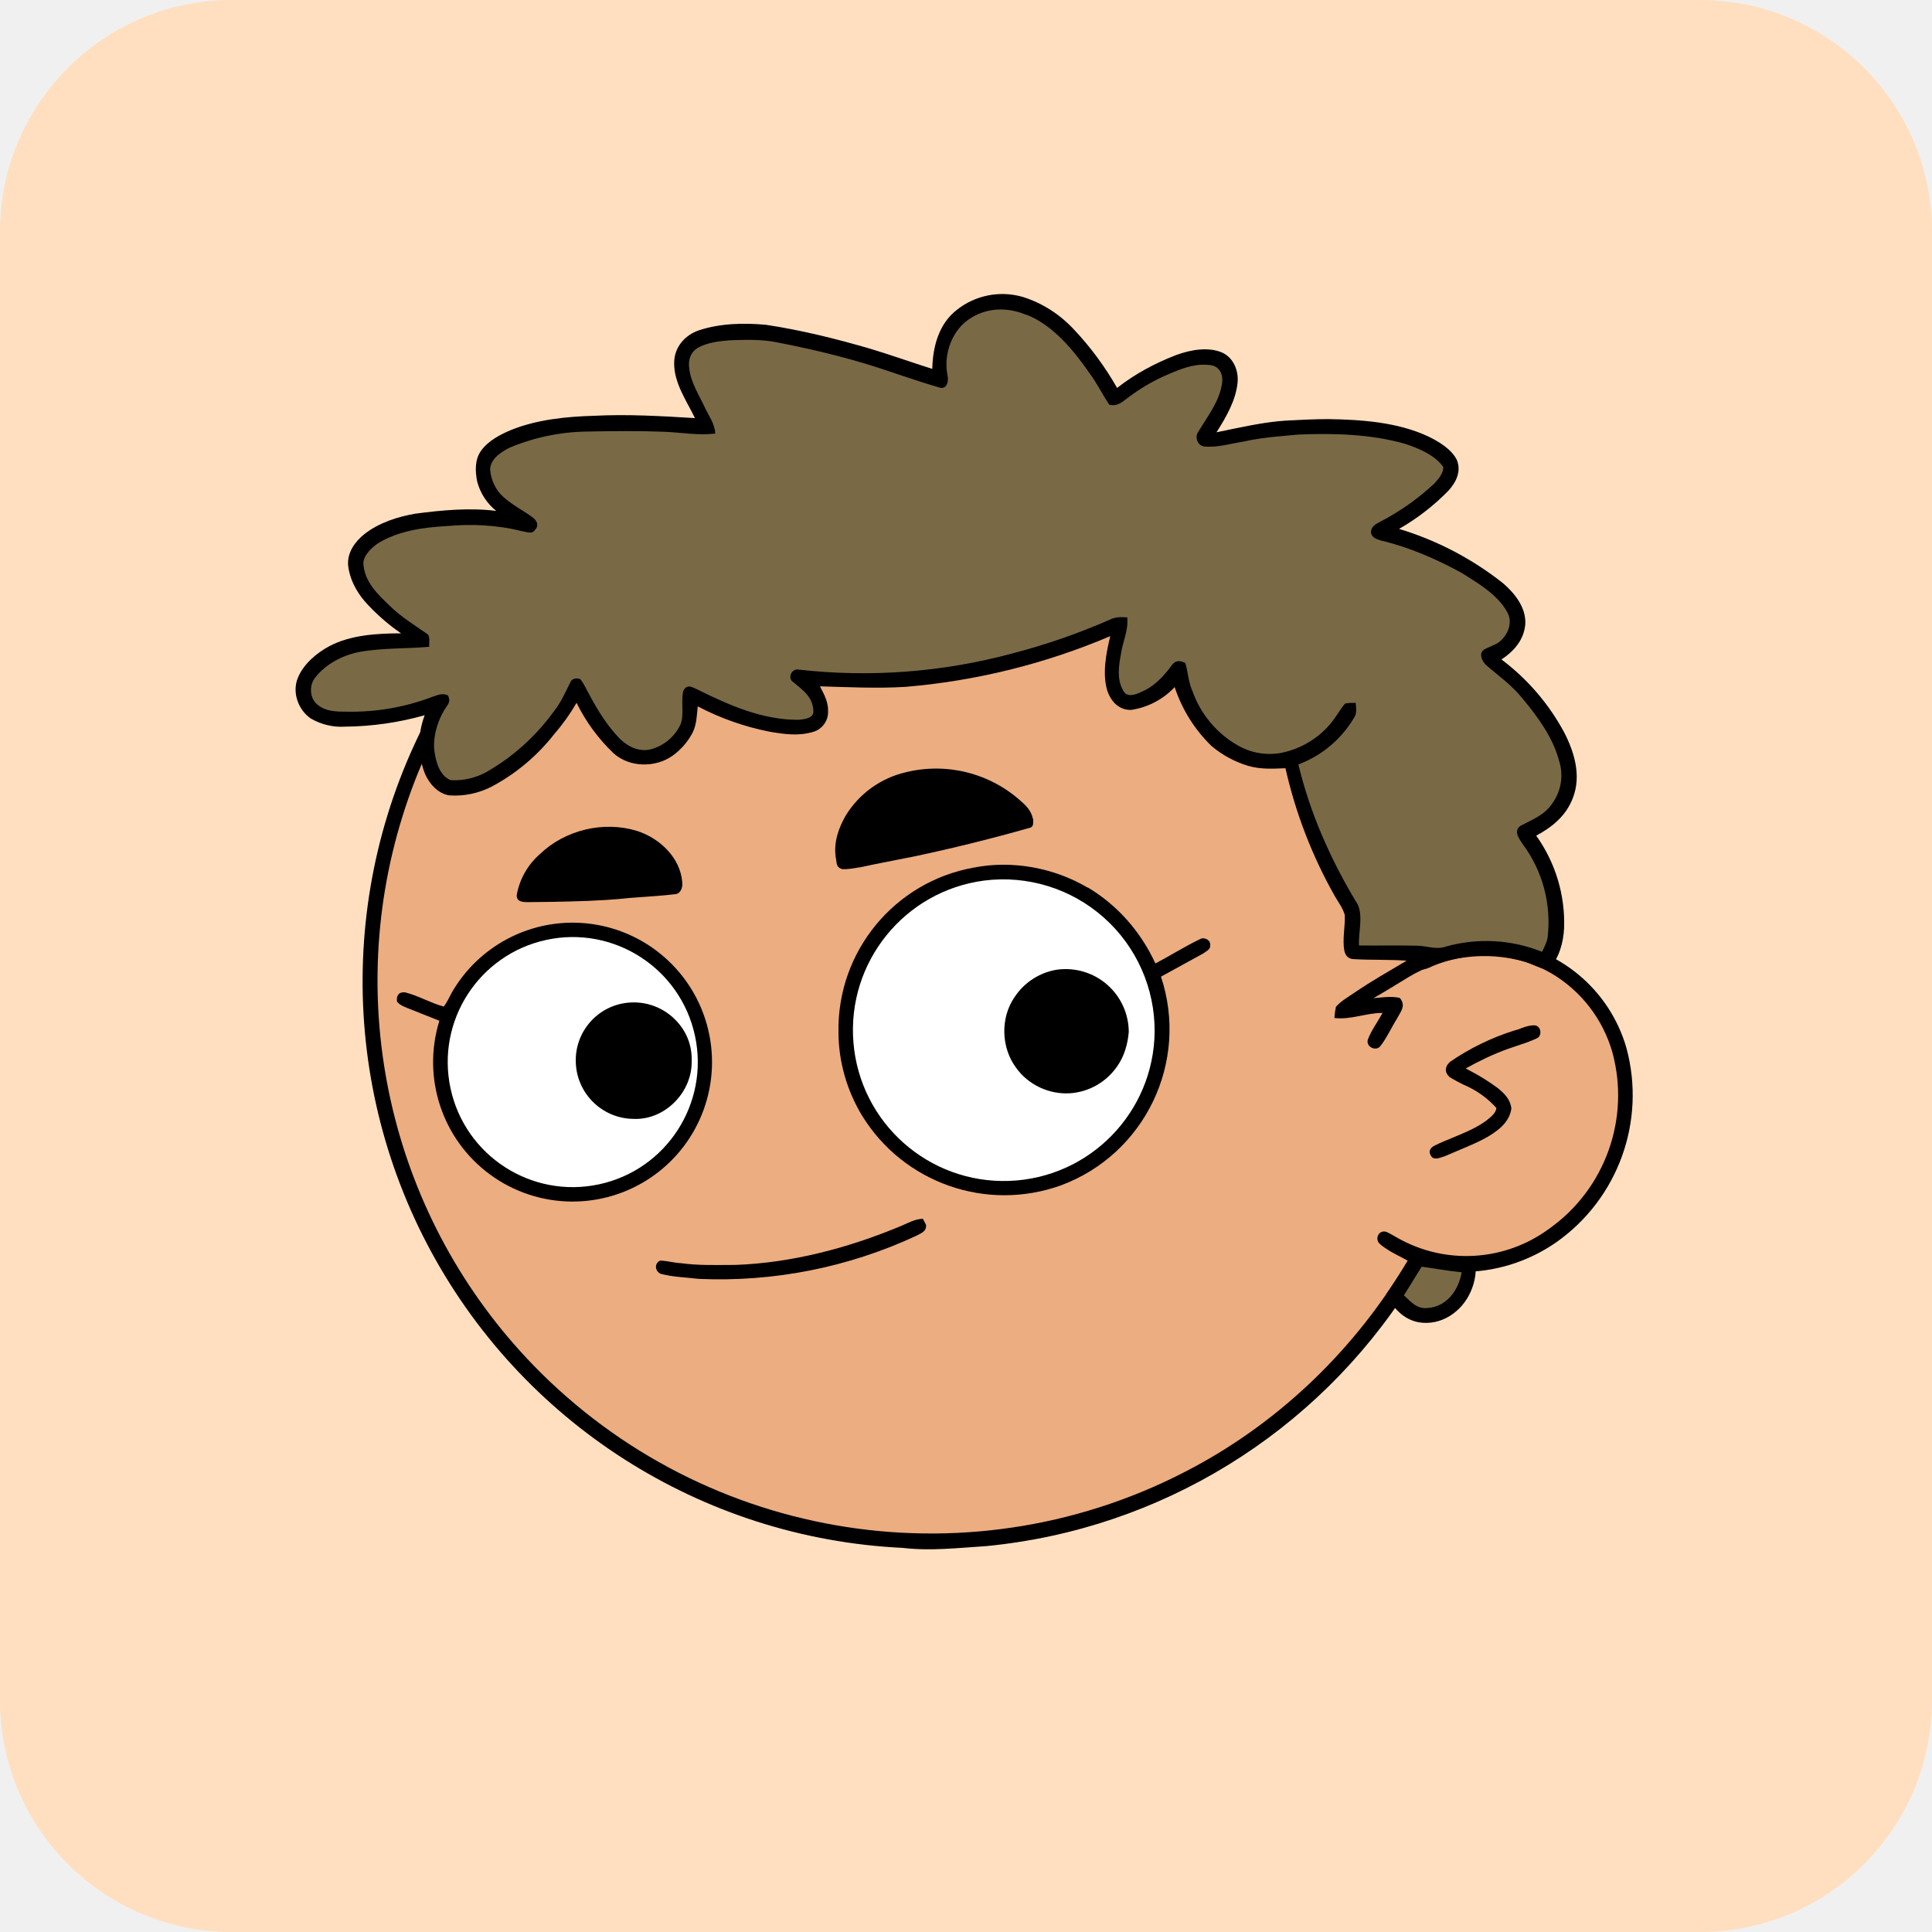
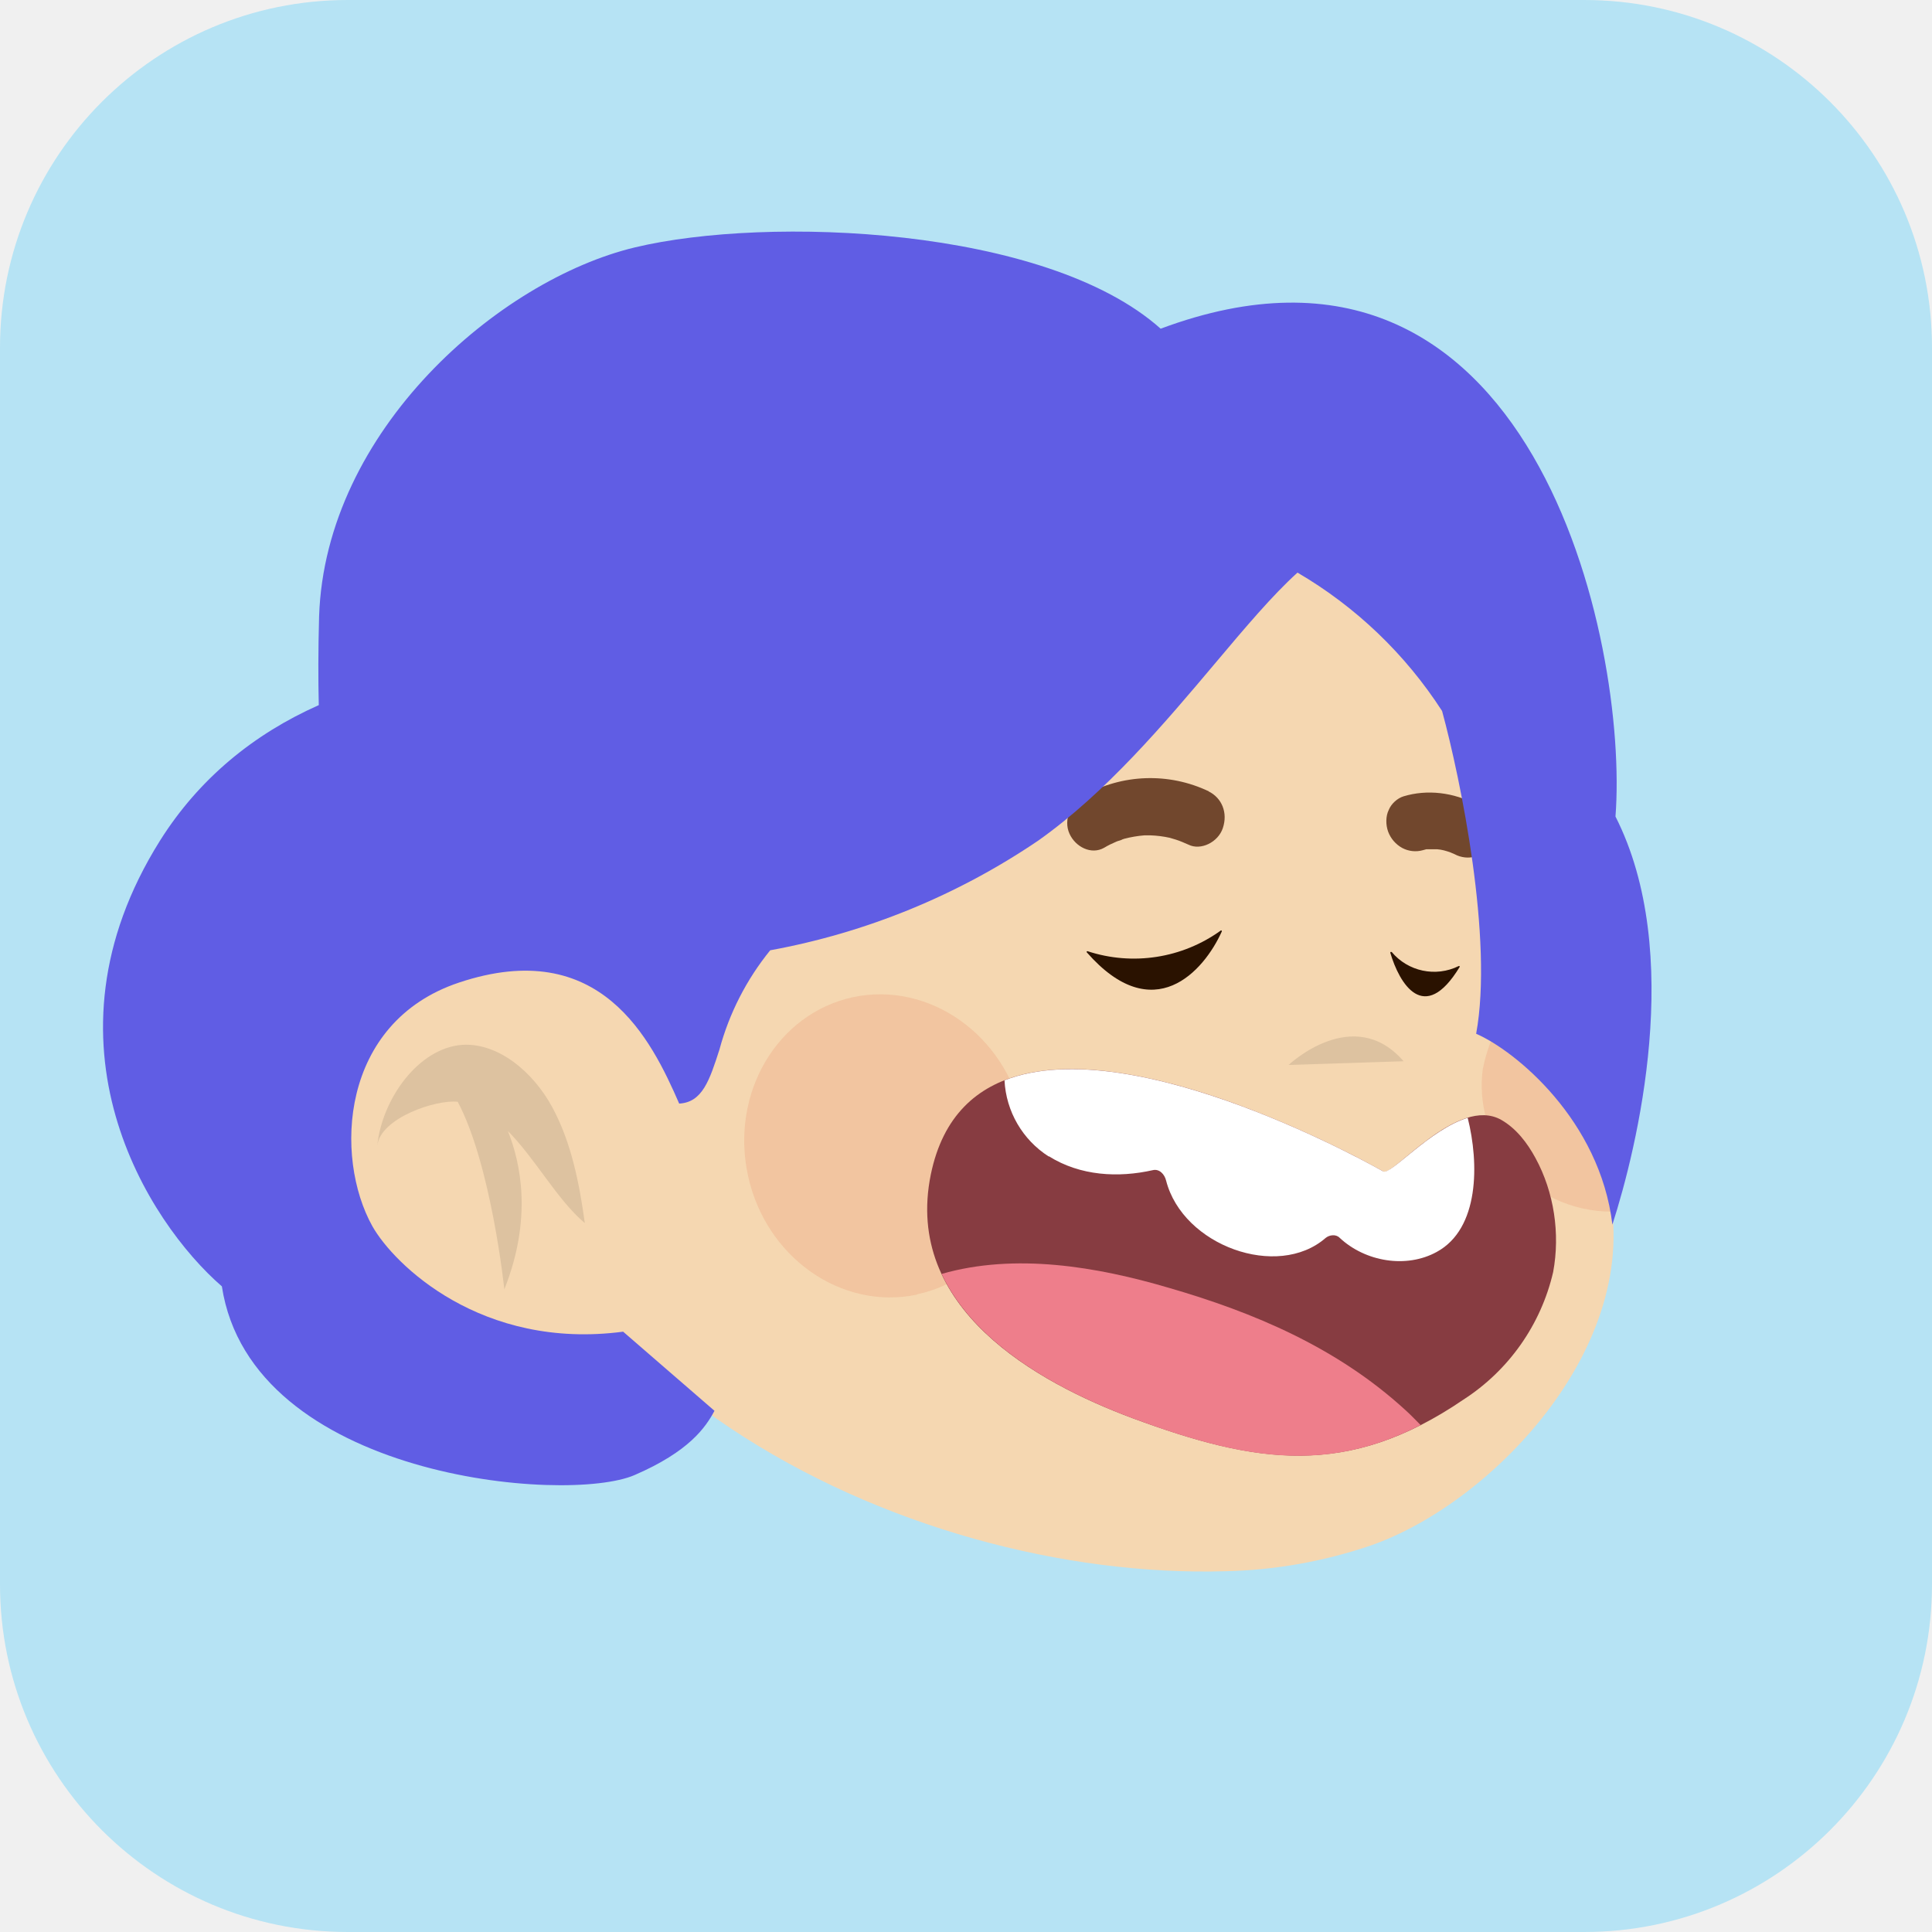
- <svg xmlns="http://www.w3.org/2000/svg" viewBox="0 0 762 762" fill="none" shape-rendering="auto">
+ <svg xmlns="http://www.w3.org/2000/svg" viewBox="0 0 480 480" fill="none" shape-rendering="auto">
  <mask id="viewboxMask">
-     <rect width="762" height="762" rx="91.44" ry="91.44" x="0" y="0" fill="#fff" />
+     <rect width="480" height="480" rx="86.4" ry="86.4" x="0" y="0" fill="#fff" />
  </mask>
  <g mask="url(#viewboxMask)">
-     <rect fill="#ffdfbf" width="762" height="762" x="0" y="0" />
-     <path d="M396 164.8a224.8 224.8 0 0 1 104.8 42.4c6.2 4.9 12.5 9.4 18 15a225.4 225.4 0 0 1 71.8 149 58.5 58.5 0 0 1 50.9 42.2 71 71 0 0 1-27.6 76.5c-11 7.7-24.5 12-38 11.7-5 0-10-1.6-15-1.8-1.9 2.2-3.3 4.9-4.8 7.3A223.3 223.3 0 0 1 389 609.8c-11 .7-21.9 2-33 .7a223.7 223.7 0 0 1-178.8-342.3A223.4 223.4 0 0 1 352 163.5c14.6-1.4 29.4-.3 44 1.3Z" fill="#000" />
-     <path fill-rule="evenodd" clip-rule="evenodd" d="M498.8 213.2A216 216 0 0 0 363 169c-13-.2-26.2 1.6-39 4a218 218 0 0 0-113.6 365.5 218.5 218.5 0 0 0 260.4 40.2c35-18.8 64.2-47.3 84.4-81.5l-3-1.6c-2.8-1.4-5.7-3-8-5-2.2-2-.3-5.8 2.7-4.7 1.5.7 3 1.6 4.4 2.4a55 55 0 0 0 59.6-3.6 64.5 64.5 0 0 0 25-69.8 53.1 53.1 0 0 0-24-31 52.6 52.6 0 0 0-47-2.8c-1.6.8-3.4 1.5-5 1.3-2.5-.2-2.8-4.2-.6-5.2 8-4 16.5-5.6 25.4-6.4a217 217 0 0 0-72-146.4c-4.4-4-8.7-8.1-13.9-11.3Zm107.6 196.2c2-1.2 1.3-5.1-1.4-5-2 0-4.2.8-6.2 1.6l-1.4.4a95.1 95.1 0 0 0-25.5 12.4c-2.2 2-2.2 4.4.1 6.2a92 92 0 0 0 5.2 2.8 36 36 0 0 1 13 9.2c-.2 1.9-2 3.4-3.4 4.5l-.2.2c-3.9 3-8.8 5-13.6 7-2.5 1-4.9 2-7.1 3.1-1.7.8-2.6 2.2-1.6 3.9 1 2 3.2 1.1 5 .5l.6-.2 5.4-2.3c5.4-2.3 11-4.5 15.4-8 2.7-2.1 5.1-5.1 5.4-8.7-.5-3.4-2.7-5.7-5.3-7.8a83 83 0 0 0-11.6-7.2l-1.1-.6c5.4-3 10.8-5.6 16.6-7.7l5-1.7a52 52 0 0 0 6.7-2.6Z" fill="#ecad80" />
-     <g transform="translate(-161 -83)">
-       <path d="M590 433c11.8 7 21 17.6 26.7 30 5.9-3.1 11.6-6.7 17.6-9.6 1.8-1 4.4.5 4 2.6.2 1.5-2 2.5-3 3.2l-16.4 9a65.7 65.7 0 0 1-39.4 82.3A65.9 65.9 0 0 1 501 523c-6-9.9-9.3-21.4-9.3-33a64.8 64.8 0 0 1 53.3-64.8c15.2-3 31.6 0 45 7.9Z" fill="#000" />
-       <path d="M549.2 430.3a59.7 59.7 0 0 1 67.2 59.7 59.5 59.5 0 1 1-67.2-59.7Z" fill="#fff" />
-       <path d="M390 447a55 55 0 1 1-55.7 38.6l-11.3-4.5c-2-.8-4-1.4-5.4-3-.4-2.5.8-4 3.2-3.7 5.2 1.3 10 4.2 15.2 5.6 1.4-1.7 2.2-3.8 3.3-5.7A55 55 0 0 1 390 447Z" fill="#000" />
-       <path d="M376.5 453.7a49.3 49.3 0 1 1 20.8 96.4 49.3 49.3 0 0 1-20.8-96.4Z" fill="#fff" />
-       <path d="M578.3 465.4a24.9 24.9 0 0 1 27.9 24.6c-.4 4.8-1.8 9.7-4.6 13.6a24.6 24.6 0 0 1-18.6 10.6c-8.2.5-16.4-3.3-21.2-10-6-8-6.3-19.8-.6-28a24.7 24.7 0 0 1 17-10.8ZM408.4 478.5a23 23 0 0 1 19.7 7.5c4 4.4 6 10 5.7 16 0 12-10.7 22.8-22.8 22.3a23 23 0 0 1-22.9-22.3 22.8 22.8 0 0 1 20.3-23.5Z" fill="#000" />
+     <rect fill="#b6e3f4" width="480" height="480" x="0" y="0" />
+     <g transform="translate(24 24) scale(0.9)">
+       <g transform="matrix(.85775 0 0 .85427 52 47)">
+         <path d="M264 38.6s131.4 20.6 121.4 208.1c0 .7 15.2 10.9 16.4 12a77.1 77.1 0 0 1 23.4 36.3c13.9 51.3-35.7 104.2-75.8 118.2a155 155 0 0 1-46.7 8.3c-103.1 3-239.7-62.7-246.7-191a202.7 202.7 0 0 1 15.1-83.9c0 .1 57.4-142.5 192.9-108Z" fill="#f5d7b1" />
+         <path d="M388.7 248.7a57 57 0 0 0-3.2 10.5 40 40 0 0 0 8.5 30.4 42.3 42.3 0 0 0 33 15.7c-3.2-31.7-29-50.7-38.3-56.6ZM203.5 332c24.4-5.2 39.6-31 33.9-57.5-5.7-26.5-30.2-43.7-54.6-38.5-24.4 5.3-39.5 31-33.8 57.6 5.7 26.5 30.1 43.7 54.5 38.5Z" fill="#DC2400" style="mix-blend-mode:multiply" opacity=".1" />
+         <path opacity=".1" d="M323 257.9s20.9-19.9 37-1.2Z" fill="#000" />
+         <path d="M128.7 356.9C59.3 391.7-3.7 304.4 16.5 255.3c12.9-31.4 50.4-33.8 72.1-5.2a185 185 0 0 1 29.1 59.1" fill="#f5d7b1" />
+         <path opacity=".1" d="M71.5 279c9 9 16.1 22.5 25 30-1.7-12.5-4.3-26-10.4-37.3-6.2-11.6-17.5-21-29-20.3-14.2 1-25.9 17.6-27.4 32.6 1-9 19-15 25.9-14.2 10.8 20.4 15 60.6 15 60.6 9-22.7 5.4-40.7 1-51.5Z" fill="#000" />
+       </g>
+       <g transform="matrix(.85472 0 0 .855 19 -17)">
+         <path d="M393.3 367c3 1.7 24.1-24.8 38.2-16.7 4.7 2.7 8.3 7.3 11 12.3 6 11 8 24.4 5.7 36.8a67 67 0 0 1-29 41.2c-37.4 25.5-67 20.7-106.8 6-31.4-11.7-74-35.6-65.2-78.7 15.6-76 146.1-1 146.1-1Z" fill="#873C41" />
+         <path d="M285.3 362c10.2 6.4 22.5 7 33.6 4.5 2.1-.5 3.8 1.3 4.3 3.4 5.4 21 36 32 51.5 18.5 1.2-1 3.3-1.3 4.5-.1 8.3 7.8 21.6 10 31.4 4.6 13.8-7.5 13.7-28.6 10-43.3-12.2 3.7-25 18.7-27.3 17.3 0 0-80.1-46-122.3-29.4a31 31 0 0 0 14.3 24.6Z" fill="#fff" />
+         <path d="M400.3 443.8c-22-20.1-48.9-31.4-76.2-39.3-23.4-6.9-49.7-11.3-73.4-4.5 11 23.5 39.2 38.2 61.7 46.6 34.8 12.9 61.8 18.2 93 2.2-1.7-1.7-3.3-3.4-5.1-5Z" fill="#EE7E8B" />
+       </g>
+       <g transform="matrix(.85472 0 0 .855 19 -17)">
+         <path d="M340.9 289.1a48 48 0 0 1-43.1 6.7c-.2 0-.4.2-.2.4 21.5 24.5 37.8 6.1 43.6-6.8 0-.2-.2-.4-.3-.3ZM396 296a17.9 17.9 0 0 0 21.7 4.6c.2-.1.4.1.3.3-11.5 18.9-19.5 5.3-22.4-4.6 0-.2.2-.4.4-.2Z" fill="#2A1200" />
+         <path d="M337 244.2a43.9 43.9 0 0 0-40.5 1.4c-4 2.3-6.6 7.7-4.5 12.3 1.9 4.2 7 6.9 11.2 4.5 1.3-.8 2.6-1.4 4-2 .4-.2 1.5-.4 1.9-.7l.6-.2a37.5 37.5 0 0 1 6.5-1.1h1.9a34.2 34.2 0 0 1 6.3.8l2 .6c1.3.4 2.6 1 4 1.6 4 2 9.6-.8 11.1-5.3 1.7-5-.3-9.8-4.6-11.9ZM423.5 248.5c-7.4-4-16-5-23.6-2.7-2 .6-4 2.4-4.8 4.4-1 2-1 4.8-.2 7a10 10 0 0 0 4.6 5.3 9 9 0 0 0 6.6.7l1.1-.3h3.6c1.4.1 2.8.5 4.2 1l1.4.6c2 1.1 4.6 1.4 6.7.7 2-.6 4-2.3 4.8-4.4.8-2 1.1-4.6.2-6.9-1-2.3-2.4-4.2-4.6-5.4Z" fill="#71472D" />
+       </g>
+       <g transform="matrix(.85472 0 0 .85667 18 -15)">
+         <path d="M366.8 170.9c-8 7.2-16.8 17.6-26.5 29.1-16.3 19.3-35.3 41.8-57.3 57.3a227.2 227.2 0 0 1-86.5 35.3 86.4 86.4 0 0 0-16.4 32c-3.2 9.9-5.5 17-13 17.4-9-20.6-25.4-54.2-71.1-39-38.5 12.8-40.4 56.3-28 78.5 7 12.4 35.3 40 81 34l29.5 25.5c-2.9 5.4-8.2 13.1-25.8 20.7-21.9 9.5-123.8 1-133.3-60.8-23.8-20.6-61.1-78.2-20-143.6 12.6-20 30.3-34.4 51.3-43.7-.2-8.2-.2-17.7.1-28.6 2-60 58.1-108.4 102-118.9 42.7-10.2 132.8-6.8 169.8 26.2C443 47.5 473.8 193.9 469.5 249.5c22.4 44 7 106.7-1 131.5-4-33.6-31.3-56-44-61.5 5.6-30.4-5-82-11-104a139 139 0 0 0-46.7-44.6Z" fill="#605de4" />
+       </g>
+       <g transform="matrix(.85472 0 0 .85667 14 -12)" />
    </g>
-     <g transform="translate(-161 -83)">
-       <path d="M568.4 406c-.6-3-2.4-5-4.6-6.9a50 50 0 0 0-45.6-11.5 37.8 37.8 0 0 0-23.6 17c-2.9 5-4.8 10.6-4 16.4l.2 1.2c.2 1.7.3 3 2.4 3.6 2.2.1 4.4-.3 6.6-.7h.3l6.2-1.3 15.7-3.1c15-3.2 30-6.9 44.8-11.1 1.8-.3 1.7-1.6 1.7-3v-.6ZM430.1 431c-.8-9.8-8.9-17.4-17.9-20.3-13.2-4-28.3-.4-38.3 9.2a28 28 0 0 0-9.1 16.1c-.1 2.7 2.3 2.8 4.4 2.8h.8l9-.1c9.4-.2 18.7-.4 28-1.3 2.4-.3 4.8-.4 7.3-.6 4.2-.3 8.5-.6 12.7-1.1 2.4 0 3.3-2.6 3.1-4.6Z" fill="#000" />
-     </g>
-     <g transform="translate(-161 -83)">
-       <path d="m525 563.7 1.2 2.3c.4 2.7-2 3.4-3.8 4.4a184 184 0 0 1-85.8 17c-5-.6-10.2-.7-15-2-2.3-1-2.6-4-.3-5.2 2.7 0 5.5.9 8.2 1 7.2 1 14.3.7 21.5.7 22.5-.8 45-6.8 65.7-15.5 2.8-1.2 5.2-2.6 8.3-2.7Z" fill="#000" />
-     </g>
-     <g transform="translate(-161 -83)" />
-     <g transform="translate(-161 -83)" />
-     <g transform="translate(-161 -83)">
-       <path d="M564 200c8 2.4 15.1 7 20.8 13.2 6.5 6.9 12.1 14.6 16.8 22.8 7-5.5 15-9.8 23.4-13 5.4-2 12.4-3.3 17.9-1 4.6 2 6.7 7.2 6.2 12-.7 7-4.6 13.7-8.3 19.5 8.9-1.8 18.2-4 27.2-4.6 5.7-.3 11.3-.6 17-.6 12.9.2 27.1 1.2 39 6.7 4.2 2 9.4 5 11.6 9.4 1.8 4.5-.2 8.6-3.2 12a88.4 88.4 0 0 1-19.6 15.2 123.7 123.7 0 0 1 41.1 21.5c4.6 4 9 9.5 8.7 16-.5 6.2-4.4 10.7-9.4 14A88.2 88.2 0 0 1 778 372c4 7.8 6.7 17 3.4 25.6-2.6 7-8 11.5-14.5 15a59.2 59.2 0 0 1 11 36.4c-.3 6-2 11.8-6 16.4-3.1-.2-6.2-2-9.2-3a58 58 0 0 0-46.2 6c-4.6 2.8-9.1 5.6-13.8 8.3 3.3-.3 7.1-.9 10.4-.1 2.6 3.1.3 5.4-1.2 8.3-2.2 3.5-3.9 7.4-6.4 10.6-1.7 2.4-5.9.4-5-2.5 1.4-3.7 3.9-7 5.8-10.5-6.6 0-12.5 2.8-19 2 .1-1.5.3-3 .6-4.4 2-2.3 5-4 7.5-5.7 6.6-4.5 13.5-8.4 20.4-12.5-7-.5-13.8-.2-20.6-.6-2.4 0-3.5-1.3-4-3.4-.8-4.5.4-9.6.2-14-.7-2.6-2.5-5-3.9-7.4A185 185 0 0 1 668 386c-5.1.2-9.9.5-14.9-1a40.3 40.3 0 0 1-14.3-7.8 57.5 57.5 0 0 1-14.5-23.2 29.5 29.5 0 0 1-17.2 9c-4.8.1-8-3.4-9.4-7.7-2-6.7-.4-14.8 1.2-21.4a262 262 0 0 1-80.8 20c-11.2.7-22.5.1-33.7-.2 1.7 3.3 3.4 6.3 3.2 10.2 0 3.5-2.4 6.7-5.7 7.7-5.8 1.8-11.4 1-17.3 0a104.3 104.3 0 0 1-28.4-10c-.4 3.6-.4 7-2 10.3a25.8 25.8 0 0 1-8 9.2c-6.8 4.8-17 4.6-23.2-1a70.5 70.5 0 0 1-14.6-19.9 78.6 78.6 0 0 1-8.7 12.2 77.7 77.7 0 0 1-24.5 20.7 31.7 31.7 0 0 1-17.1 3.6c-4.4-.8-7.6-4.4-9.4-8.3a32 32 0 0 1-.2-23.3 120 120 0 0 1-31.4 4.5 24 24 0 0 1-13.5-3.2c-5-3.4-7.5-10.4-5.1-16.1 2.2-5.4 7.4-9.8 12.5-12.5 8.4-4.4 18.9-5 28.2-5a78.5 78.5 0 0 1-14.4-12.7c-3.4-4-6-9-6.5-14.2-.4-5 2.8-9.4 6.5-12.3 5.6-4.4 13-6.8 20-8 10.6-1.4 21.3-2.4 31.9-1.1a22 22 0 0 1-7.5-11.6c-.8-4-1-8.7 1.6-12.2 2.8-3.9 7.6-6.4 12-8.2 10-4 21.5-5.2 32.3-5.5 13.4-.7 26.6.1 40 .9-3.4-7-8.4-14-8.2-22 .1-6 4.2-10.7 9.7-12.6 8.4-2.8 17.8-3 26.5-2.2 13.9 2.1 27.6 5.5 41 9.4 8.3 2.5 16.4 5.4 24.6 8 .2-8.7 2.5-17.7 9.7-23.3a28.9 28.9 0 0 1 25.6-5.2ZM720 575.9c5.4 1 10.4 2.7 16 2.8 2.4.4 6-.4 7 2.4a23 23 0 0 1-1.8 11c-3.4 8.2-11.8 14-20.8 12.4-6-1.2-10-5.7-12.7-11 3.3-4.7 6.3-9.5 9.4-14.4.8-1 1.6-2.6 2.9-3.2Z" fill="#000" />
-       <path d="M565.8 207.1c10.5 4.1 18.7 14.1 25 23.2 2.9 3.9 5 8.3 7.7 12.3 2.8.8 4.7-.7 6.8-2.3a74.5 74.5 0 0 1 17-9.9c5.4-2.3 10.6-4.3 16.7-3.3 3.2.8 4.5 3.8 4 7-1 7.3-5.9 13.3-9.5 19.4-1.4 2 0 5.4 2.5 5.6 5.1.5 10.7-1.2 15.8-2 7-1.6 14-2 21.2-2.7 13.8-.6 28.6-.2 42 3.6 5.3 1.7 11.8 4.4 15.2 9.1.3 2.4-2 5-3.5 6.6a95 95 0 0 1-21.2 15c-1.9 1.1-3.7 1.7-3.8 4.4.5 2.1 2.2 2.5 4 3.1 11 2.6 21.6 7.2 31.5 12.6 6.5 4 14.6 8.8 18.3 15.7 2.3 4.2.2 9-3.3 11.8-1.9 1.3-4 1.8-6 3-2 1.5-.7 4.3.7 5.8 5 4.4 10.3 8 14.6 13.4 6 7.2 12 15.4 14.4 24.5a18.8 18.8 0 0 1-2.4 16.5c-3.2 5-7.9 6.6-12.8 9.2-2.8 2.1-.7 4.8.7 7a51.5 51.5 0 0 1 10 37c-.3 2-1.4 4-2.2 5.7a59 59 0 0 0-37.8-2.1c-3.9 1.4-7.3-.2-11.4-.3-7.6-.2-15.3 0-23-.1-.3-5.5 2.1-12.9-1.3-17.5-10-16.6-18.1-35-22.6-53.9a43 43 0 0 0 22.3-19c.8-1.6.4-3.7.3-5.3-1.4 0-2.8 0-4.2.3-1.8 2.1-3.2 4.7-5 7-5 6.5-12.5 11-20.5 12.5a25.2 25.2 0 0 1-16.8-3 40 40 0 0 1-17.8-21.2c-1.7-3.7-1.8-7.6-2.9-11.3-1.9-1-3.8-1.2-5.2.7-3.4 4.6-7 8.6-12.4 10.8-2 1-5.3 2.1-6.7-.3-2.8-4.5-2-9.8-1.1-14.7.7-5 3-9.2 2.5-14.5-2.5-.2-4.8-.2-7.1 1a255.4 255.4 0 0 1-38.5 13.3 226 226 0 0 1-84 6.3c-2.7-.6-4.5 3.3-2.3 4.8 4 3.3 8.2 6.2 8.1 12-.2 2.5-3.8 2.8-5.8 3-14 .1-27.1-5.6-39.4-11.7-2.3-1-4.6-2.8-6.1.3-1 4 .4 9-1 13a18.1 18.1 0 0 1-11.7 10c-4.5 1.2-9-.9-12.2-4-5-5.1-9-11.5-12.3-17.8-1.1-1.9-2-4.1-3.4-5.8-1.3-.6-3.3-.4-3.9 1.1-2 4-3.7 8-6.5 11.5a84.8 84.8 0 0 1-26.3 23.8 26 26 0 0 1-14.5 3.4c-4.7-2-6-8-6.5-12.7-.2-5.8 1.8-12 5.2-16.7 1-1.5 1-2.3.3-4-2.3-1.2-4.4 0-6.6.7a90 90 0 0 1-33.1 5.7c-4 0-8.6 0-11.8-2.8-3.1-2.4-3.3-7.6-1-10.5 4.3-5.6 11-9 17.7-10.3 8.9-1.6 18.5-1.2 27.4-2-.2-1.7.6-4.2-1-5.2-5-3.5-10-6.5-14.4-10.8-5-4.8-10.2-9.6-10.6-17 .2-3.3 3.3-6.1 5.9-7.9 7.9-4.8 17.7-6.2 26.8-6.7 10-.9 20-.5 29.8 2 1.8.2 4 1.4 5.2-.5 1.7-1.7.8-3.7-1-5-3.9-2.9-9-5.3-12.7-9.2a16.8 16.8 0 0 1-4-9.8c.3-4.1 4.2-6.6 7.4-8.3a81.7 81.7 0 0 1 31.3-6.5c10-.2 20.2-.3 30.2.1 6.6.3 13.4 1.5 19.9.7-.2-4-2.4-6.6-4-10.1-2.4-5.1-5.8-10.3-6.3-16-.4-3 .6-6 3.4-7.7 3.7-2.1 8.6-2.7 12.8-3 5.8-.2 12-.4 17.8.7 12 2.3 24 5.1 35.7 8.6 9.9 3 19.6 6.7 29.6 9.5 2.6.2 3.1-2.9 2.6-5-1.7-8.4 1.9-18.4 9.6-22.8 6.6-4 14.5-4 21.5-1ZM721.7 582.6c5.3.7 10.5 1.7 15.8 2.2-1.2 7.1-5.9 13.6-13.5 14.1-4.3.4-6.4-2.4-9.3-5a732 732 0 0 0 7-11.3Z" fill="#796a45" />
-     </g>
-     <g transform="translate(-161 -83)" />
  </g>
</svg>
